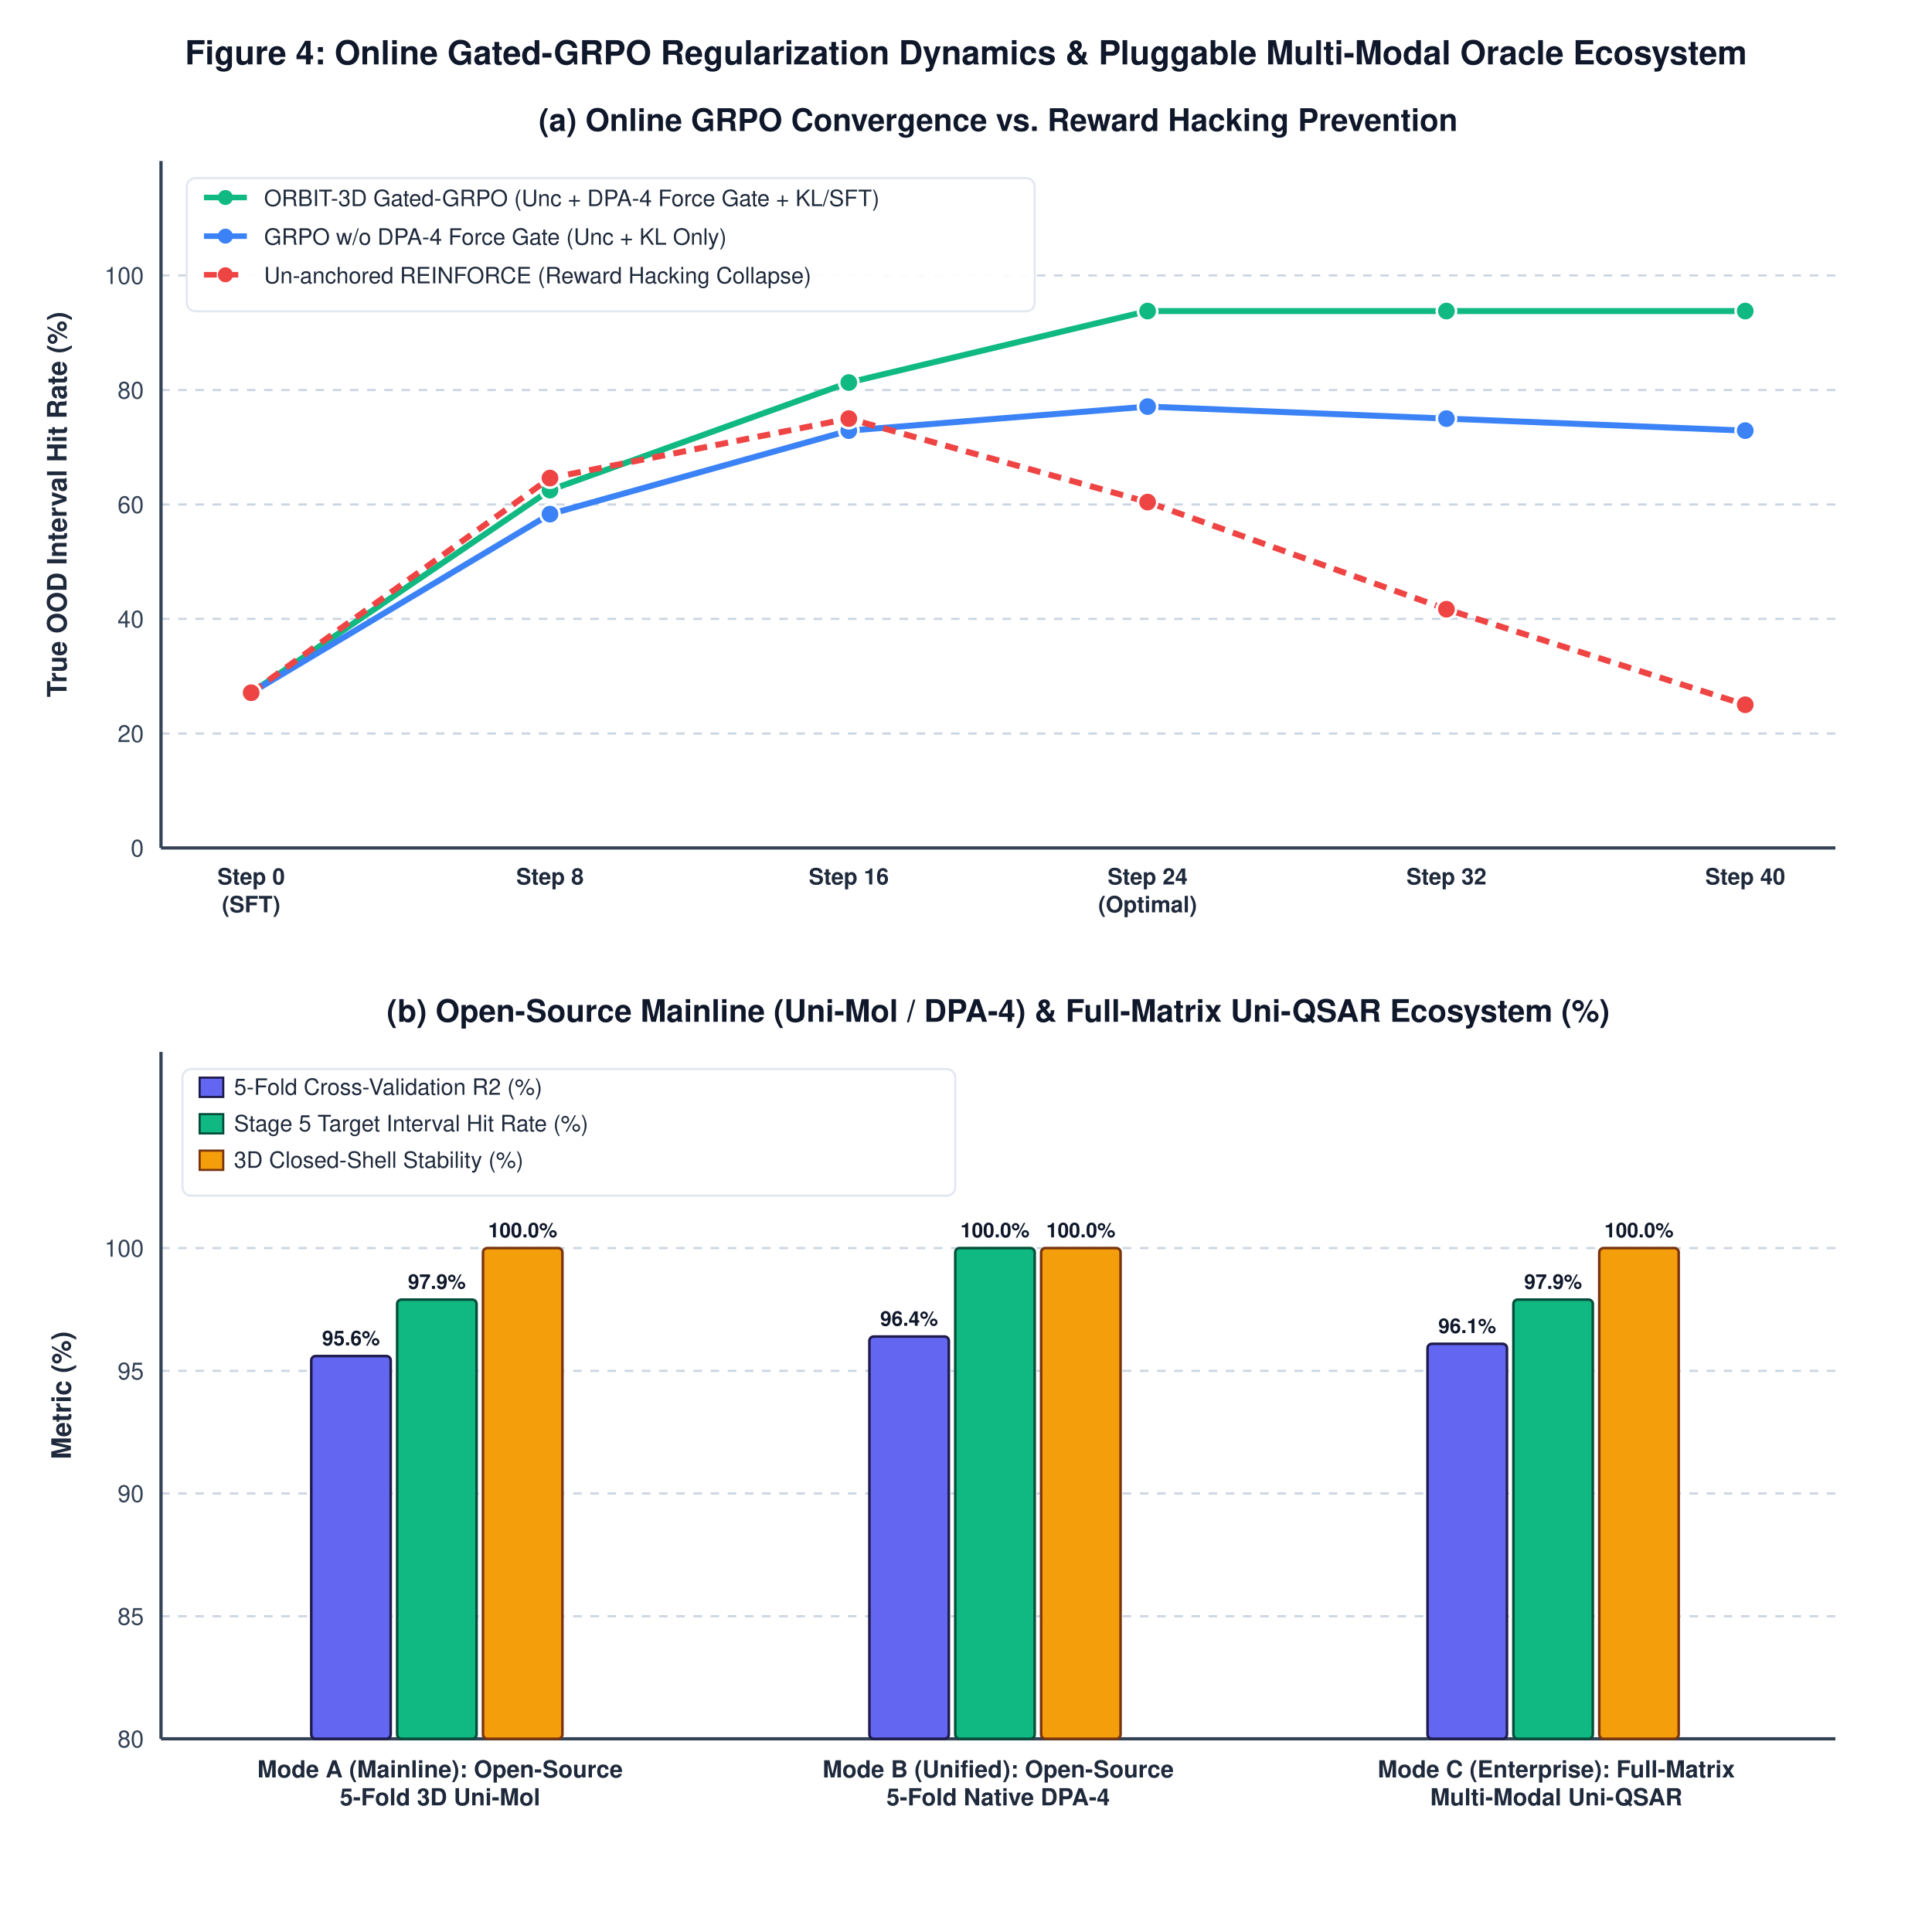
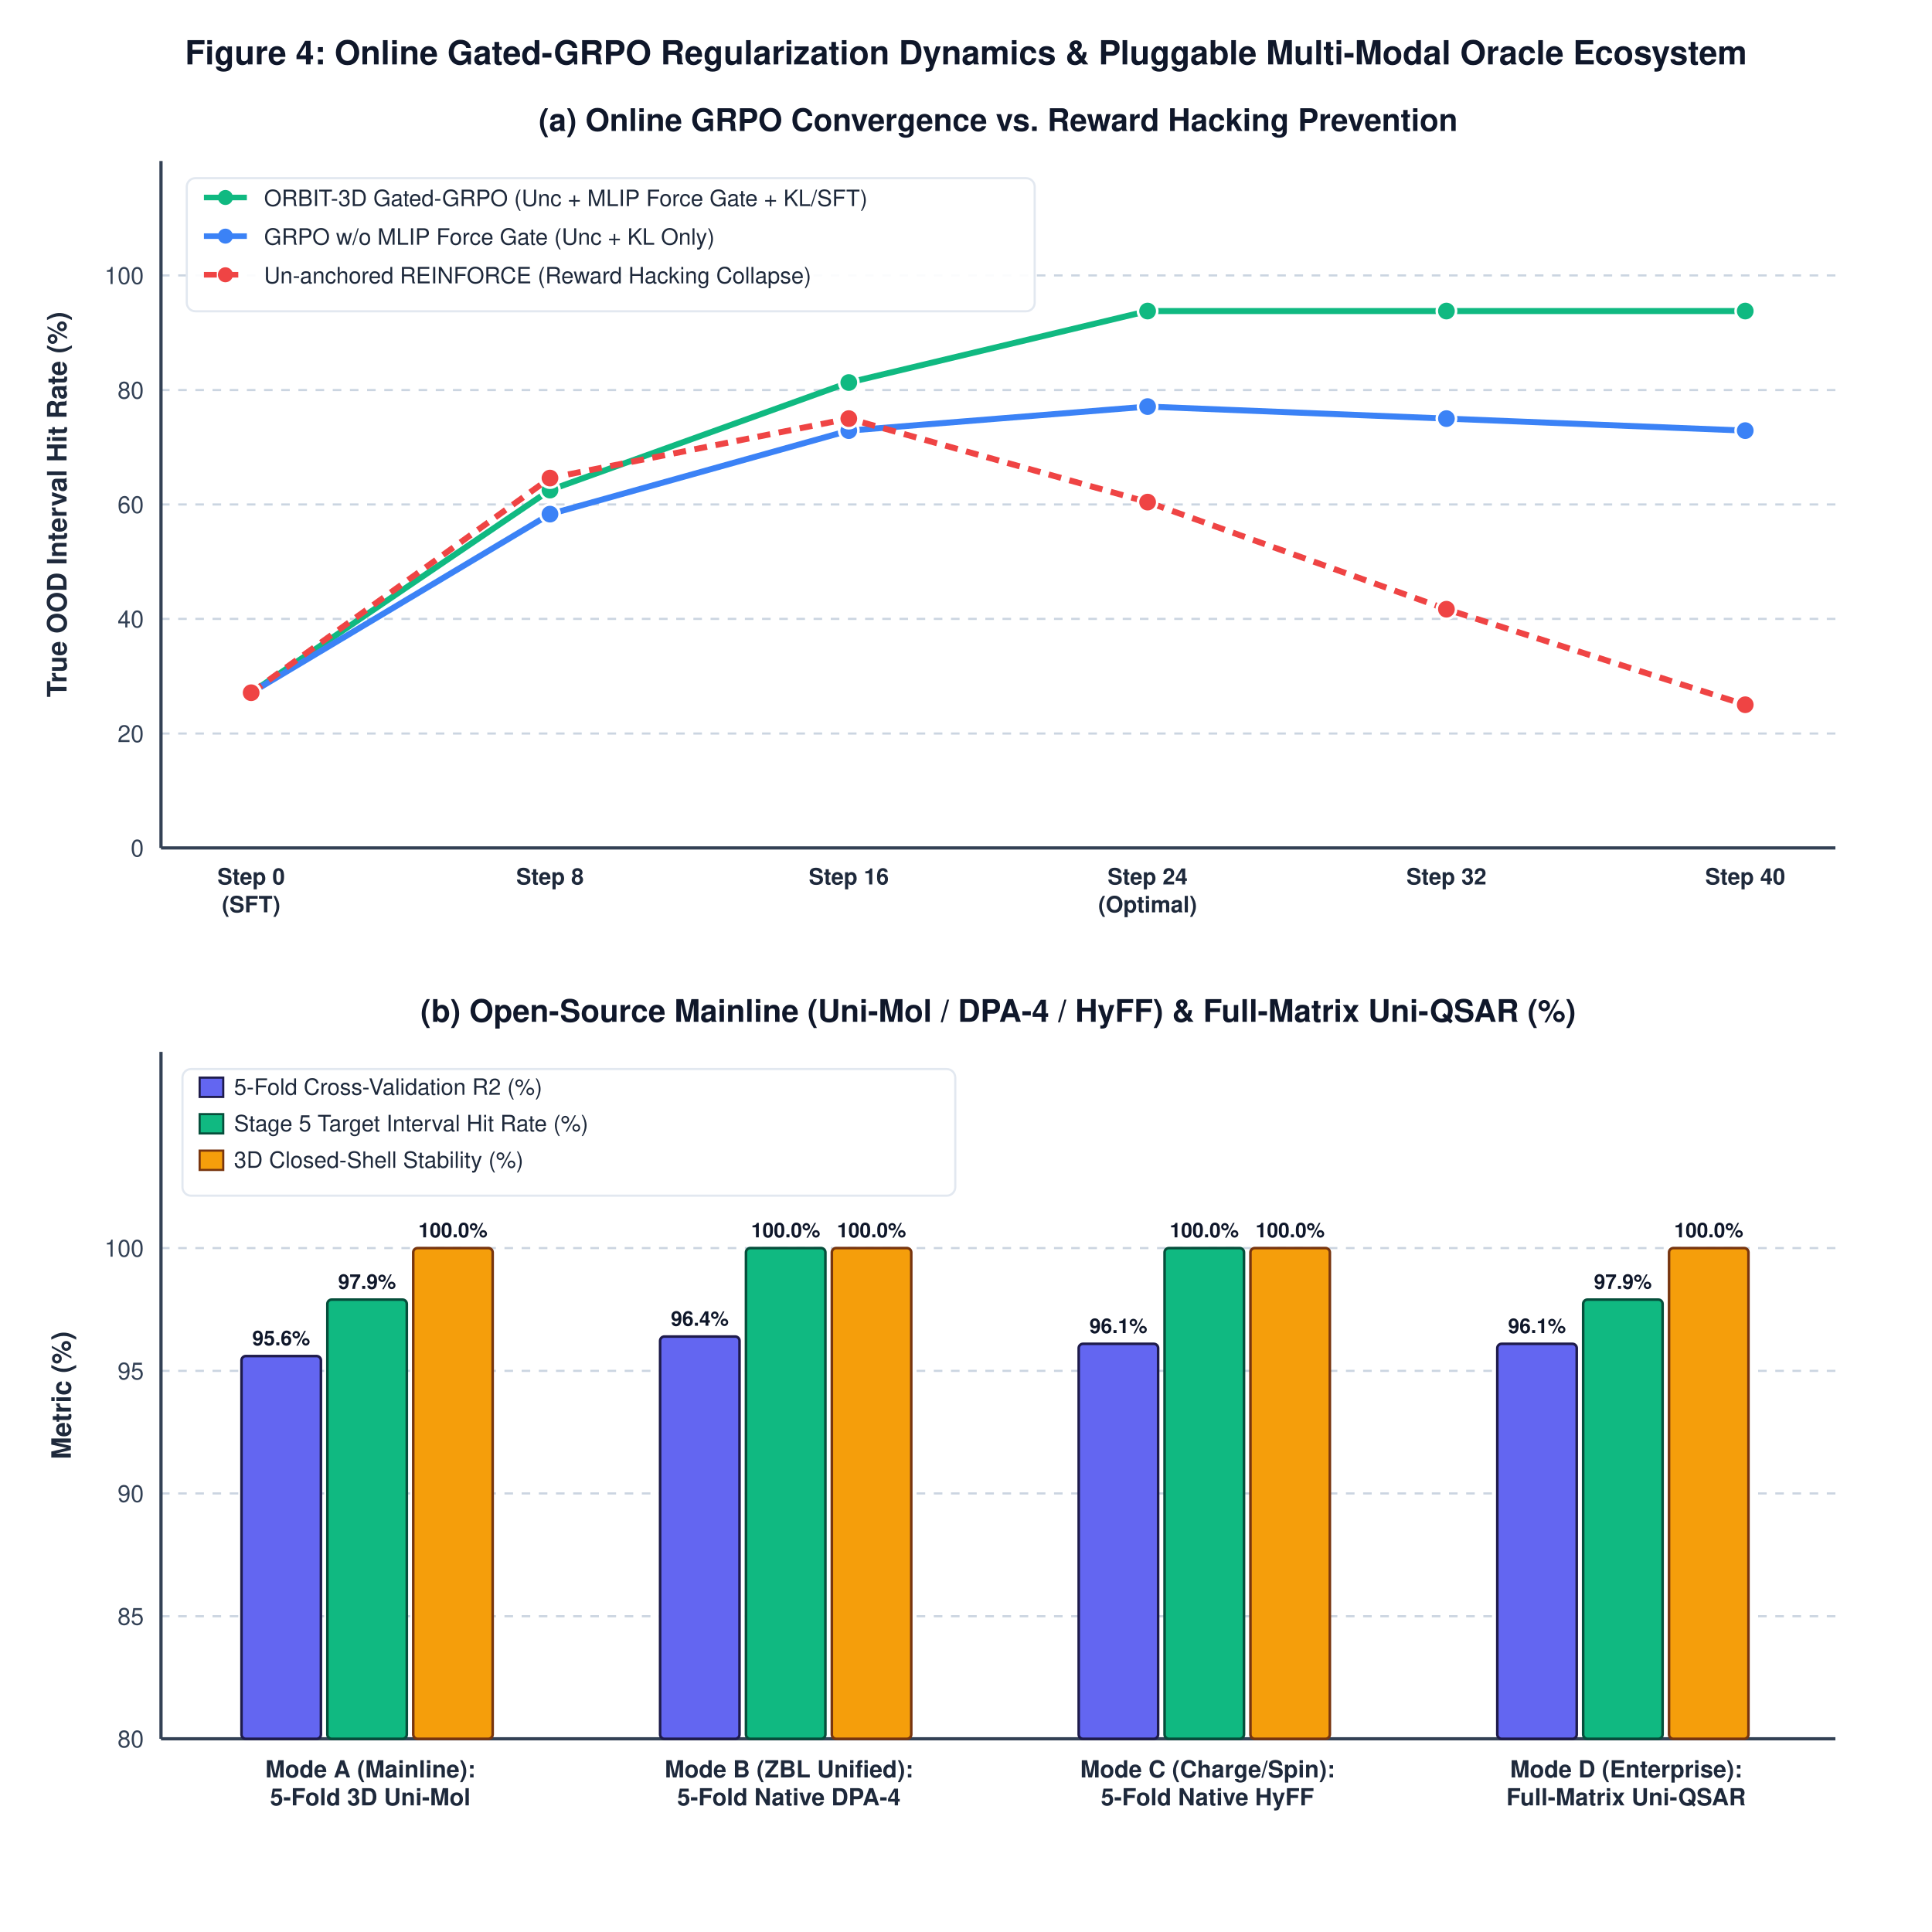
<svg xmlns="http://www.w3.org/2000/svg" width="900" height="900" viewBox="0 0 900 900">
  <rect width="900" height="900" fill="#ffffff" />
  <text x="450.0" y="30" font-family="Helvetica, Arial, sans-serif" font-size="15.5" font-weight="bold" text-anchor="middle" fill="#0f172a">Figure 4: Online Gated-GRPO Regularization Dynamics &amp; Pluggable Multi-Modal Oracle Ecosystem</text>
  <text x="465.0" y="61.0" font-family="Helvetica, Arial, sans-serif" font-size="14.5" font-weight="bold" text-anchor="middle" fill="#0f172a">(a) Online GRPO Convergence vs. Reward Hacking Prevention</text>
  <text transform="translate(31.0,235.0) rotate(-90)" font-family="Helvetica, Arial, sans-serif" font-size="12.5" font-weight="bold" text-anchor="middle" fill="#1e293b">True OOD Interval Hit Rate (%)</text>
  <line x1="75" y1="395.0" x2="855" y2="395.0" stroke="#cbd5e1" stroke-width="1" stroke-dasharray="4,4" />
  <text x="67" y="399.0" font-family="Helvetica, Arial, sans-serif" font-size="11" text-anchor="end" fill="#334155">0</text>
  <line x1="75" y1="341.7" x2="855" y2="341.7" stroke="#cbd5e1" stroke-width="1" stroke-dasharray="4,4" />
  <text x="67" y="345.7" font-family="Helvetica, Arial, sans-serif" font-size="11" text-anchor="end" fill="#334155">20</text>
  <line x1="75" y1="288.3" x2="855" y2="288.3" stroke="#cbd5e1" stroke-width="1" stroke-dasharray="4,4" />
  <text x="67" y="292.3" font-family="Helvetica, Arial, sans-serif" font-size="11" text-anchor="end" fill="#334155">40</text>
  <line x1="75" y1="235.0" x2="855" y2="235.0" stroke="#cbd5e1" stroke-width="1" stroke-dasharray="4,4" />
  <text x="67" y="239.0" font-family="Helvetica, Arial, sans-serif" font-size="11" text-anchor="end" fill="#334155">60</text>
  <line x1="75" y1="181.7" x2="855" y2="181.7" stroke="#cbd5e1" stroke-width="1" stroke-dasharray="4,4" />
  <text x="67" y="185.7" font-family="Helvetica, Arial, sans-serif" font-size="11" text-anchor="end" fill="#334155">80</text>
  <line x1="75" y1="128.3" x2="855" y2="128.3" stroke="#cbd5e1" stroke-width="1" stroke-dasharray="4,4" />
  <text x="67" y="132.3" font-family="Helvetica, Arial, sans-serif" font-size="11" text-anchor="end" fill="#334155">100</text>
  <line x1="75" y1="75" x2="75" y2="395" stroke="#334155" stroke-width="1.5" />
  <line x1="75" y1="395" x2="855" y2="395" stroke="#334155" stroke-width="1.5" />
  <text x="117.0" y="412.0" font-family="Helvetica, Arial, sans-serif" font-size="10.5" font-weight="bold" text-anchor="middle" fill="#1e293b">Step 0</text>
  <text x="117.0" y="425.0" font-family="Helvetica, Arial, sans-serif" font-size="10.5" font-weight="bold" text-anchor="middle" fill="#1e293b">(SFT)</text>
  <text x="256.2" y="412.0" font-family="Helvetica, Arial, sans-serif" font-size="10.5" font-weight="bold" text-anchor="middle" fill="#1e293b">Step 8</text>
  <text x="395.4" y="412.0" font-family="Helvetica, Arial, sans-serif" font-size="10.5" font-weight="bold" text-anchor="middle" fill="#1e293b">Step 16</text>
  <text x="534.6" y="412.0" font-family="Helvetica, Arial, sans-serif" font-size="10.5" font-weight="bold" text-anchor="middle" fill="#1e293b">Step 24</text>
  <text x="534.6" y="425.0" font-family="Helvetica, Arial, sans-serif" font-size="10.5" font-weight="bold" text-anchor="middle" fill="#1e293b">(Optimal)</text>
  <text x="673.8" y="412.0" font-family="Helvetica, Arial, sans-serif" font-size="10.5" font-weight="bold" text-anchor="middle" fill="#1e293b">Step 32</text>
  <text x="813.0" y="412.0" font-family="Helvetica, Arial, sans-serif" font-size="10.5" font-weight="bold" text-anchor="middle" fill="#1e293b">Step 40</text>
  <polyline fill="none" stroke="#10b981" stroke-width="2.8" points="117.0,322.7 256.2,228.3 395.4,178.2 534.6,144.9 673.8,144.9 813.0,144.9" />
  <circle cx="117.0" cy="322.7" r="4.5" fill="#10b981" stroke="#ffffff" stroke-width="1.2" />
  <circle cx="256.2" cy="228.3" r="4.5" fill="#10b981" stroke="#ffffff" stroke-width="1.2" />
  <circle cx="395.4" cy="178.2" r="4.5" fill="#10b981" stroke="#ffffff" stroke-width="1.2" />
  <circle cx="534.6" cy="144.9" r="4.5" fill="#10b981" stroke="#ffffff" stroke-width="1.2" />
  <circle cx="673.8" cy="144.9" r="4.5" fill="#10b981" stroke="#ffffff" stroke-width="1.2" />
  <circle cx="813.0" cy="144.9" r="4.5" fill="#10b981" stroke="#ffffff" stroke-width="1.2" />
  <polyline fill="none" stroke="#3b82f6" stroke-width="2.8" points="117.0,322.7 256.2,239.5 395.4,200.6 534.6,189.4 673.8,195.0 813.0,200.6" />
  <circle cx="117.0" cy="322.7" r="4.5" fill="#3b82f6" stroke="#ffffff" stroke-width="1.2" />
  <circle cx="256.2" cy="239.5" r="4.5" fill="#3b82f6" stroke="#ffffff" stroke-width="1.2" />
  <circle cx="395.4" cy="200.6" r="4.5" fill="#3b82f6" stroke="#ffffff" stroke-width="1.2" />
  <circle cx="534.6" cy="189.4" r="4.5" fill="#3b82f6" stroke="#ffffff" stroke-width="1.2" />
  <circle cx="673.8" cy="195.0" r="4.5" fill="#3b82f6" stroke="#ffffff" stroke-width="1.2" />
  <circle cx="813.0" cy="200.6" r="4.5" fill="#3b82f6" stroke="#ffffff" stroke-width="1.2" />
  <polyline fill="none" stroke="#ef4444" stroke-width="2.8" stroke-dasharray="6,4" points="117.0,322.7 256.2,222.7 395.4,195.0 534.6,233.9 673.8,283.8 813.0,328.3" />
  <circle cx="117.0" cy="322.7" r="4.5" fill="#ef4444" stroke="#ffffff" stroke-width="1.2" />
  <circle cx="256.2" cy="222.7" r="4.5" fill="#ef4444" stroke="#ffffff" stroke-width="1.2" />
  <circle cx="395.4" cy="195.0" r="4.5" fill="#ef4444" stroke="#ffffff" stroke-width="1.2" />
  <circle cx="534.6" cy="233.9" r="4.5" fill="#ef4444" stroke="#ffffff" stroke-width="1.2" />
  <circle cx="673.8" cy="283.8" r="4.5" fill="#ef4444" stroke="#ffffff" stroke-width="1.2" />
  <circle cx="813.0" cy="328.3" r="4.5" fill="#ef4444" stroke="#ffffff" stroke-width="1.2" />
  <rect x="87" y="83" width="395" height="62" fill="#ffffff" fill-opacity="0.92" stroke="#e2e8f0" rx="4" />
  <line x1="95" y1="92" x2="115" y2="92" stroke="#10b981" stroke-width="2.6" />
  <circle cx="105" cy="92" r="3.5" fill="#10b981" />
-   <text x="123" y="96" font-family="Helvetica, Arial, sans-serif" font-size="10.5" fill="#1e293b">ORBIT-3D Gated-GRPO (Unc + DPA-4 Force Gate + KL/SFT)</text>
+   <text x="123" y="96" font-family="Helvetica, Arial, sans-serif" font-size="10.5" fill="#1e293b">ORBIT-3D Gated-GRPO (Unc + MLIP Force Gate + KL/SFT)</text>
  <line x1="95" y1="110" x2="115" y2="110" stroke="#3b82f6" stroke-width="2.6" />
  <circle cx="105" cy="110" r="3.5" fill="#3b82f6" />
-   <text x="123" y="114" font-family="Helvetica, Arial, sans-serif" font-size="10.5" fill="#1e293b">GRPO w/o DPA-4 Force Gate (Unc + KL Only)</text>
+   <text x="123" y="114" font-family="Helvetica, Arial, sans-serif" font-size="10.5" fill="#1e293b">GRPO w/o MLIP Force Gate (Unc + KL Only)</text>
  <line x1="95" y1="128" x2="115" y2="128" stroke="#ef4444" stroke-width="2.6" stroke-dasharray="6,4" />
  <circle cx="105" cy="128" r="3.5" fill="#ef4444" />
  <text x="123" y="132" font-family="Helvetica, Arial, sans-serif" font-size="10.5" fill="#1e293b">Un-anchored REINFORCE (Reward Hacking Collapse)</text>
-   <text x="465.0" y="476.0" font-family="Helvetica, Arial, sans-serif" font-size="14.5" font-weight="bold" text-anchor="middle" fill="#0f172a">(b) Open-Source Mainline (Uni-Mol / DPA-4) &amp; Full-Matrix Uni-QSAR Ecosystem (%)</text>
+   <text x="465.0" y="476.0" font-family="Helvetica, Arial, sans-serif" font-size="14.5" font-weight="bold" text-anchor="middle" fill="#0f172a">(b) Open-Source Mainline (Uni-Mol / DPA-4 / HyFF) &amp; Full-Matrix Uni-QSAR (%)</text>
  <text transform="translate(33.0,650.0) rotate(-90)" font-family="Helvetica, Arial, sans-serif" font-size="12.5" font-weight="bold" text-anchor="middle" fill="#1e293b">Metric (%)</text>
  <line x1="75" y1="810.0" x2="855" y2="810.0" stroke="#cbd5e1" stroke-width="1" stroke-dasharray="4,4" />
  <text x="67" y="814.0" font-family="Helvetica, Arial, sans-serif" font-size="11" text-anchor="end" fill="#334155">80</text>
  <line x1="75" y1="752.9" x2="855" y2="752.9" stroke="#cbd5e1" stroke-width="1" stroke-dasharray="4,4" />
  <text x="67" y="756.9" font-family="Helvetica, Arial, sans-serif" font-size="11" text-anchor="end" fill="#334155">85</text>
  <line x1="75" y1="695.7" x2="855" y2="695.7" stroke="#cbd5e1" stroke-width="1" stroke-dasharray="4,4" />
  <text x="67" y="699.7" font-family="Helvetica, Arial, sans-serif" font-size="11" text-anchor="end" fill="#334155">90</text>
  <line x1="75" y1="638.6" x2="855" y2="638.6" stroke="#cbd5e1" stroke-width="1" stroke-dasharray="4,4" />
  <text x="67" y="642.6" font-family="Helvetica, Arial, sans-serif" font-size="11" text-anchor="end" fill="#334155">95</text>
  <line x1="75" y1="581.4" x2="855" y2="581.4" stroke="#cbd5e1" stroke-width="1" stroke-dasharray="4,4" />
  <text x="67" y="585.4" font-family="Helvetica, Arial, sans-serif" font-size="11" text-anchor="end" fill="#334155">100</text>
  <line x1="75" y1="490" x2="75" y2="810" stroke="#334155" stroke-width="1.5" />
  <line x1="75" y1="810" x2="855" y2="810" stroke="#334155" stroke-width="1.5" />
-   <text x="205.0" y="828.0" font-family="Helvetica, Arial, sans-serif" font-size="11" font-weight="bold" text-anchor="middle" fill="#1e293b">Mode A (Mainline): Open-Source</text>
-   <text x="205.0" y="841.0" font-family="Helvetica, Arial, sans-serif" font-size="11" font-weight="bold" text-anchor="middle" fill="#1e293b">5-Fold 3D Uni-Mol</text>
-   <rect x="145.0" y="631.7" width="37.0" height="178.3" fill="#6366f1" stroke="#1e1b4b" stroke-width="1.2" rx="2" />
-   <text x="163.5" y="626.7" font-family="Helvetica, Arial, sans-serif" font-size="9.5" font-weight="bold" text-anchor="middle" fill="#0f172a">95.6%</text>
-   <rect x="185.0" y="605.4" width="37.0" height="204.6" fill="#10b981" stroke="#064e3b" stroke-width="1.2" rx="2" />
-   <text x="203.5" y="600.4" font-family="Helvetica, Arial, sans-serif" font-size="9.5" font-weight="bold" text-anchor="middle" fill="#0f172a">97.9%</text>
-   <rect x="225.0" y="581.4" width="37.0" height="228.6" fill="#f59e0b" stroke="#78350f" stroke-width="1.2" rx="2" />
-   <text x="243.5" y="576.4" font-family="Helvetica, Arial, sans-serif" font-size="9.5" font-weight="bold" text-anchor="middle" fill="#0f172a">100.0%</text>
-   <text x="465.0" y="828.0" font-family="Helvetica, Arial, sans-serif" font-size="11" font-weight="bold" text-anchor="middle" fill="#1e293b">Mode B (Unified): Open-Source</text>
-   <text x="465.0" y="841.0" font-family="Helvetica, Arial, sans-serif" font-size="11" font-weight="bold" text-anchor="middle" fill="#1e293b">5-Fold Native DPA-4</text>
-   <rect x="405.0" y="622.6" width="37.0" height="187.4" fill="#6366f1" stroke="#1e1b4b" stroke-width="1.2" rx="2" />
-   <text x="423.5" y="617.6" font-family="Helvetica, Arial, sans-serif" font-size="9.5" font-weight="bold" text-anchor="middle" fill="#0f172a">96.4%</text>
-   <rect x="445.0" y="581.4" width="37.0" height="228.6" fill="#10b981" stroke="#064e3b" stroke-width="1.2" rx="2" />
-   <text x="463.5" y="576.4" font-family="Helvetica, Arial, sans-serif" font-size="9.5" font-weight="bold" text-anchor="middle" fill="#0f172a">100.0%</text>
-   <rect x="485.0" y="581.4" width="37.0" height="228.6" fill="#f59e0b" stroke="#78350f" stroke-width="1.2" rx="2" />
-   <text x="503.5" y="576.4" font-family="Helvetica, Arial, sans-serif" font-size="9.5" font-weight="bold" text-anchor="middle" fill="#0f172a">100.0%</text>
-   <text x="725.0" y="828.0" font-family="Helvetica, Arial, sans-serif" font-size="11" font-weight="bold" text-anchor="middle" fill="#1e293b">Mode C (Enterprise): Full-Matrix</text>
-   <text x="725.0" y="841.0" font-family="Helvetica, Arial, sans-serif" font-size="11" font-weight="bold" text-anchor="middle" fill="#1e293b">Multi-Modal Uni-QSAR</text>
-   <rect x="665.0" y="626.0" width="37.0" height="184.0" fill="#6366f1" stroke="#1e1b4b" stroke-width="1.2" rx="2" />
-   <text x="683.5" y="621.0" font-family="Helvetica, Arial, sans-serif" font-size="9.5" font-weight="bold" text-anchor="middle" fill="#0f172a">96.1%</text>
-   <rect x="705.0" y="605.4" width="37.0" height="204.6" fill="#10b981" stroke="#064e3b" stroke-width="1.2" rx="2" />
-   <text x="723.5" y="600.4" font-family="Helvetica, Arial, sans-serif" font-size="9.5" font-weight="bold" text-anchor="middle" fill="#0f172a">97.9%</text>
-   <rect x="745.0" y="581.4" width="37.0" height="228.6" fill="#f59e0b" stroke="#78350f" stroke-width="1.2" rx="2" />
-   <text x="763.5" y="576.4" font-family="Helvetica, Arial, sans-serif" font-size="9.5" font-weight="bold" text-anchor="middle" fill="#0f172a">100.0%</text>
+   <text x="172.5" y="828.0" font-family="Helvetica, Arial, sans-serif" font-size="11" font-weight="bold" text-anchor="middle" fill="#1e293b">Mode A (Mainline):</text>
+   <text x="172.5" y="841.0" font-family="Helvetica, Arial, sans-serif" font-size="11" font-weight="bold" text-anchor="middle" fill="#1e293b">5-Fold 3D Uni-Mol</text>
+   <rect x="112.5" y="631.7" width="37.0" height="178.3" fill="#6366f1" stroke="#1e1b4b" stroke-width="1.2" rx="2" />
+   <text x="131.0" y="626.7" font-family="Helvetica, Arial, sans-serif" font-size="9.5" font-weight="bold" text-anchor="middle" fill="#0f172a">95.6%</text>
+   <rect x="152.5" y="605.4" width="37.0" height="204.6" fill="#10b981" stroke="#064e3b" stroke-width="1.2" rx="2" />
+   <text x="171.0" y="600.4" font-family="Helvetica, Arial, sans-serif" font-size="9.5" font-weight="bold" text-anchor="middle" fill="#0f172a">97.9%</text>
+   <rect x="192.5" y="581.4" width="37.0" height="228.6" fill="#f59e0b" stroke="#78350f" stroke-width="1.2" rx="2" />
+   <text x="211.0" y="576.4" font-family="Helvetica, Arial, sans-serif" font-size="9.5" font-weight="bold" text-anchor="middle" fill="#0f172a">100.0%</text>
+   <text x="367.5" y="828.0" font-family="Helvetica, Arial, sans-serif" font-size="11" font-weight="bold" text-anchor="middle" fill="#1e293b">Mode B (ZBL Unified):</text>
+   <text x="367.5" y="841.0" font-family="Helvetica, Arial, sans-serif" font-size="11" font-weight="bold" text-anchor="middle" fill="#1e293b">5-Fold Native DPA-4</text>
+   <rect x="307.5" y="622.6" width="37.0" height="187.4" fill="#6366f1" stroke="#1e1b4b" stroke-width="1.2" rx="2" />
+   <text x="326.0" y="617.6" font-family="Helvetica, Arial, sans-serif" font-size="9.5" font-weight="bold" text-anchor="middle" fill="#0f172a">96.4%</text>
+   <rect x="347.5" y="581.4" width="37.0" height="228.6" fill="#10b981" stroke="#064e3b" stroke-width="1.2" rx="2" />
+   <text x="366.0" y="576.4" font-family="Helvetica, Arial, sans-serif" font-size="9.5" font-weight="bold" text-anchor="middle" fill="#0f172a">100.0%</text>
+   <rect x="387.5" y="581.4" width="37.0" height="228.6" fill="#f59e0b" stroke="#78350f" stroke-width="1.2" rx="2" />
+   <text x="406.0" y="576.4" font-family="Helvetica, Arial, sans-serif" font-size="9.5" font-weight="bold" text-anchor="middle" fill="#0f172a">100.0%</text>
+   <text x="562.5" y="828.0" font-family="Helvetica, Arial, sans-serif" font-size="11" font-weight="bold" text-anchor="middle" fill="#1e293b">Mode C (Charge/Spin):</text>
+   <text x="562.5" y="841.0" font-family="Helvetica, Arial, sans-serif" font-size="11" font-weight="bold" text-anchor="middle" fill="#1e293b">5-Fold Native HyFF</text>
+   <rect x="502.5" y="626.0" width="37.0" height="184.0" fill="#6366f1" stroke="#1e1b4b" stroke-width="1.2" rx="2" />
+   <text x="521.0" y="621.0" font-family="Helvetica, Arial, sans-serif" font-size="9.5" font-weight="bold" text-anchor="middle" fill="#0f172a">96.1%</text>
+   <rect x="542.5" y="581.4" width="37.0" height="228.6" fill="#10b981" stroke="#064e3b" stroke-width="1.2" rx="2" />
+   <text x="561.0" y="576.4" font-family="Helvetica, Arial, sans-serif" font-size="9.5" font-weight="bold" text-anchor="middle" fill="#0f172a">100.0%</text>
+   <rect x="582.5" y="581.4" width="37.0" height="228.6" fill="#f59e0b" stroke="#78350f" stroke-width="1.2" rx="2" />
+   <text x="601.0" y="576.4" font-family="Helvetica, Arial, sans-serif" font-size="9.5" font-weight="bold" text-anchor="middle" fill="#0f172a">100.0%</text>
+   <text x="757.5" y="828.0" font-family="Helvetica, Arial, sans-serif" font-size="11" font-weight="bold" text-anchor="middle" fill="#1e293b">Mode D (Enterprise):</text>
+   <text x="757.5" y="841.0" font-family="Helvetica, Arial, sans-serif" font-size="11" font-weight="bold" text-anchor="middle" fill="#1e293b">Full-Matrix Uni-QSAR</text>
+   <rect x="697.5" y="626.0" width="37.0" height="184.0" fill="#6366f1" stroke="#1e1b4b" stroke-width="1.2" rx="2" />
+   <text x="716.0" y="621.0" font-family="Helvetica, Arial, sans-serif" font-size="9.5" font-weight="bold" text-anchor="middle" fill="#0f172a">96.1%</text>
+   <rect x="737.5" y="605.4" width="37.0" height="204.6" fill="#10b981" stroke="#064e3b" stroke-width="1.2" rx="2" />
+   <text x="756.0" y="600.4" font-family="Helvetica, Arial, sans-serif" font-size="9.5" font-weight="bold" text-anchor="middle" fill="#0f172a">97.9%</text>
+   <rect x="777.5" y="581.4" width="37.0" height="228.6" fill="#f59e0b" stroke="#78350f" stroke-width="1.2" rx="2" />
+   <text x="796.0" y="576.4" font-family="Helvetica, Arial, sans-serif" font-size="9.5" font-weight="bold" text-anchor="middle" fill="#0f172a">100.0%</text>
  <rect x="85" y="498" width="360.0" height="59" fill="#ffffff" fill-opacity="0.92" stroke="#e2e8f0" rx="4" />
  <rect x="93" y="502" width="11" height="9" fill="#6366f1" stroke="#1e1b4b" stroke-width="1" />
  <text x="109" y="510" font-family="Helvetica, Arial, sans-serif" font-size="10.5" fill="#1e293b">5-Fold Cross-Validation R2 (%)</text>
  <rect x="93" y="519" width="11" height="9" fill="#10b981" stroke="#064e3b" stroke-width="1" />
  <text x="109" y="527" font-family="Helvetica, Arial, sans-serif" font-size="10.5" fill="#1e293b">Stage 5 Target Interval Hit Rate (%)</text>
  <rect x="93" y="536" width="11" height="9" fill="#f59e0b" stroke="#78350f" stroke-width="1" />
  <text x="109" y="544" font-family="Helvetica, Arial, sans-serif" font-size="10.5" fill="#1e293b">3D Closed-Shell Stability (%)</text>
</svg>
